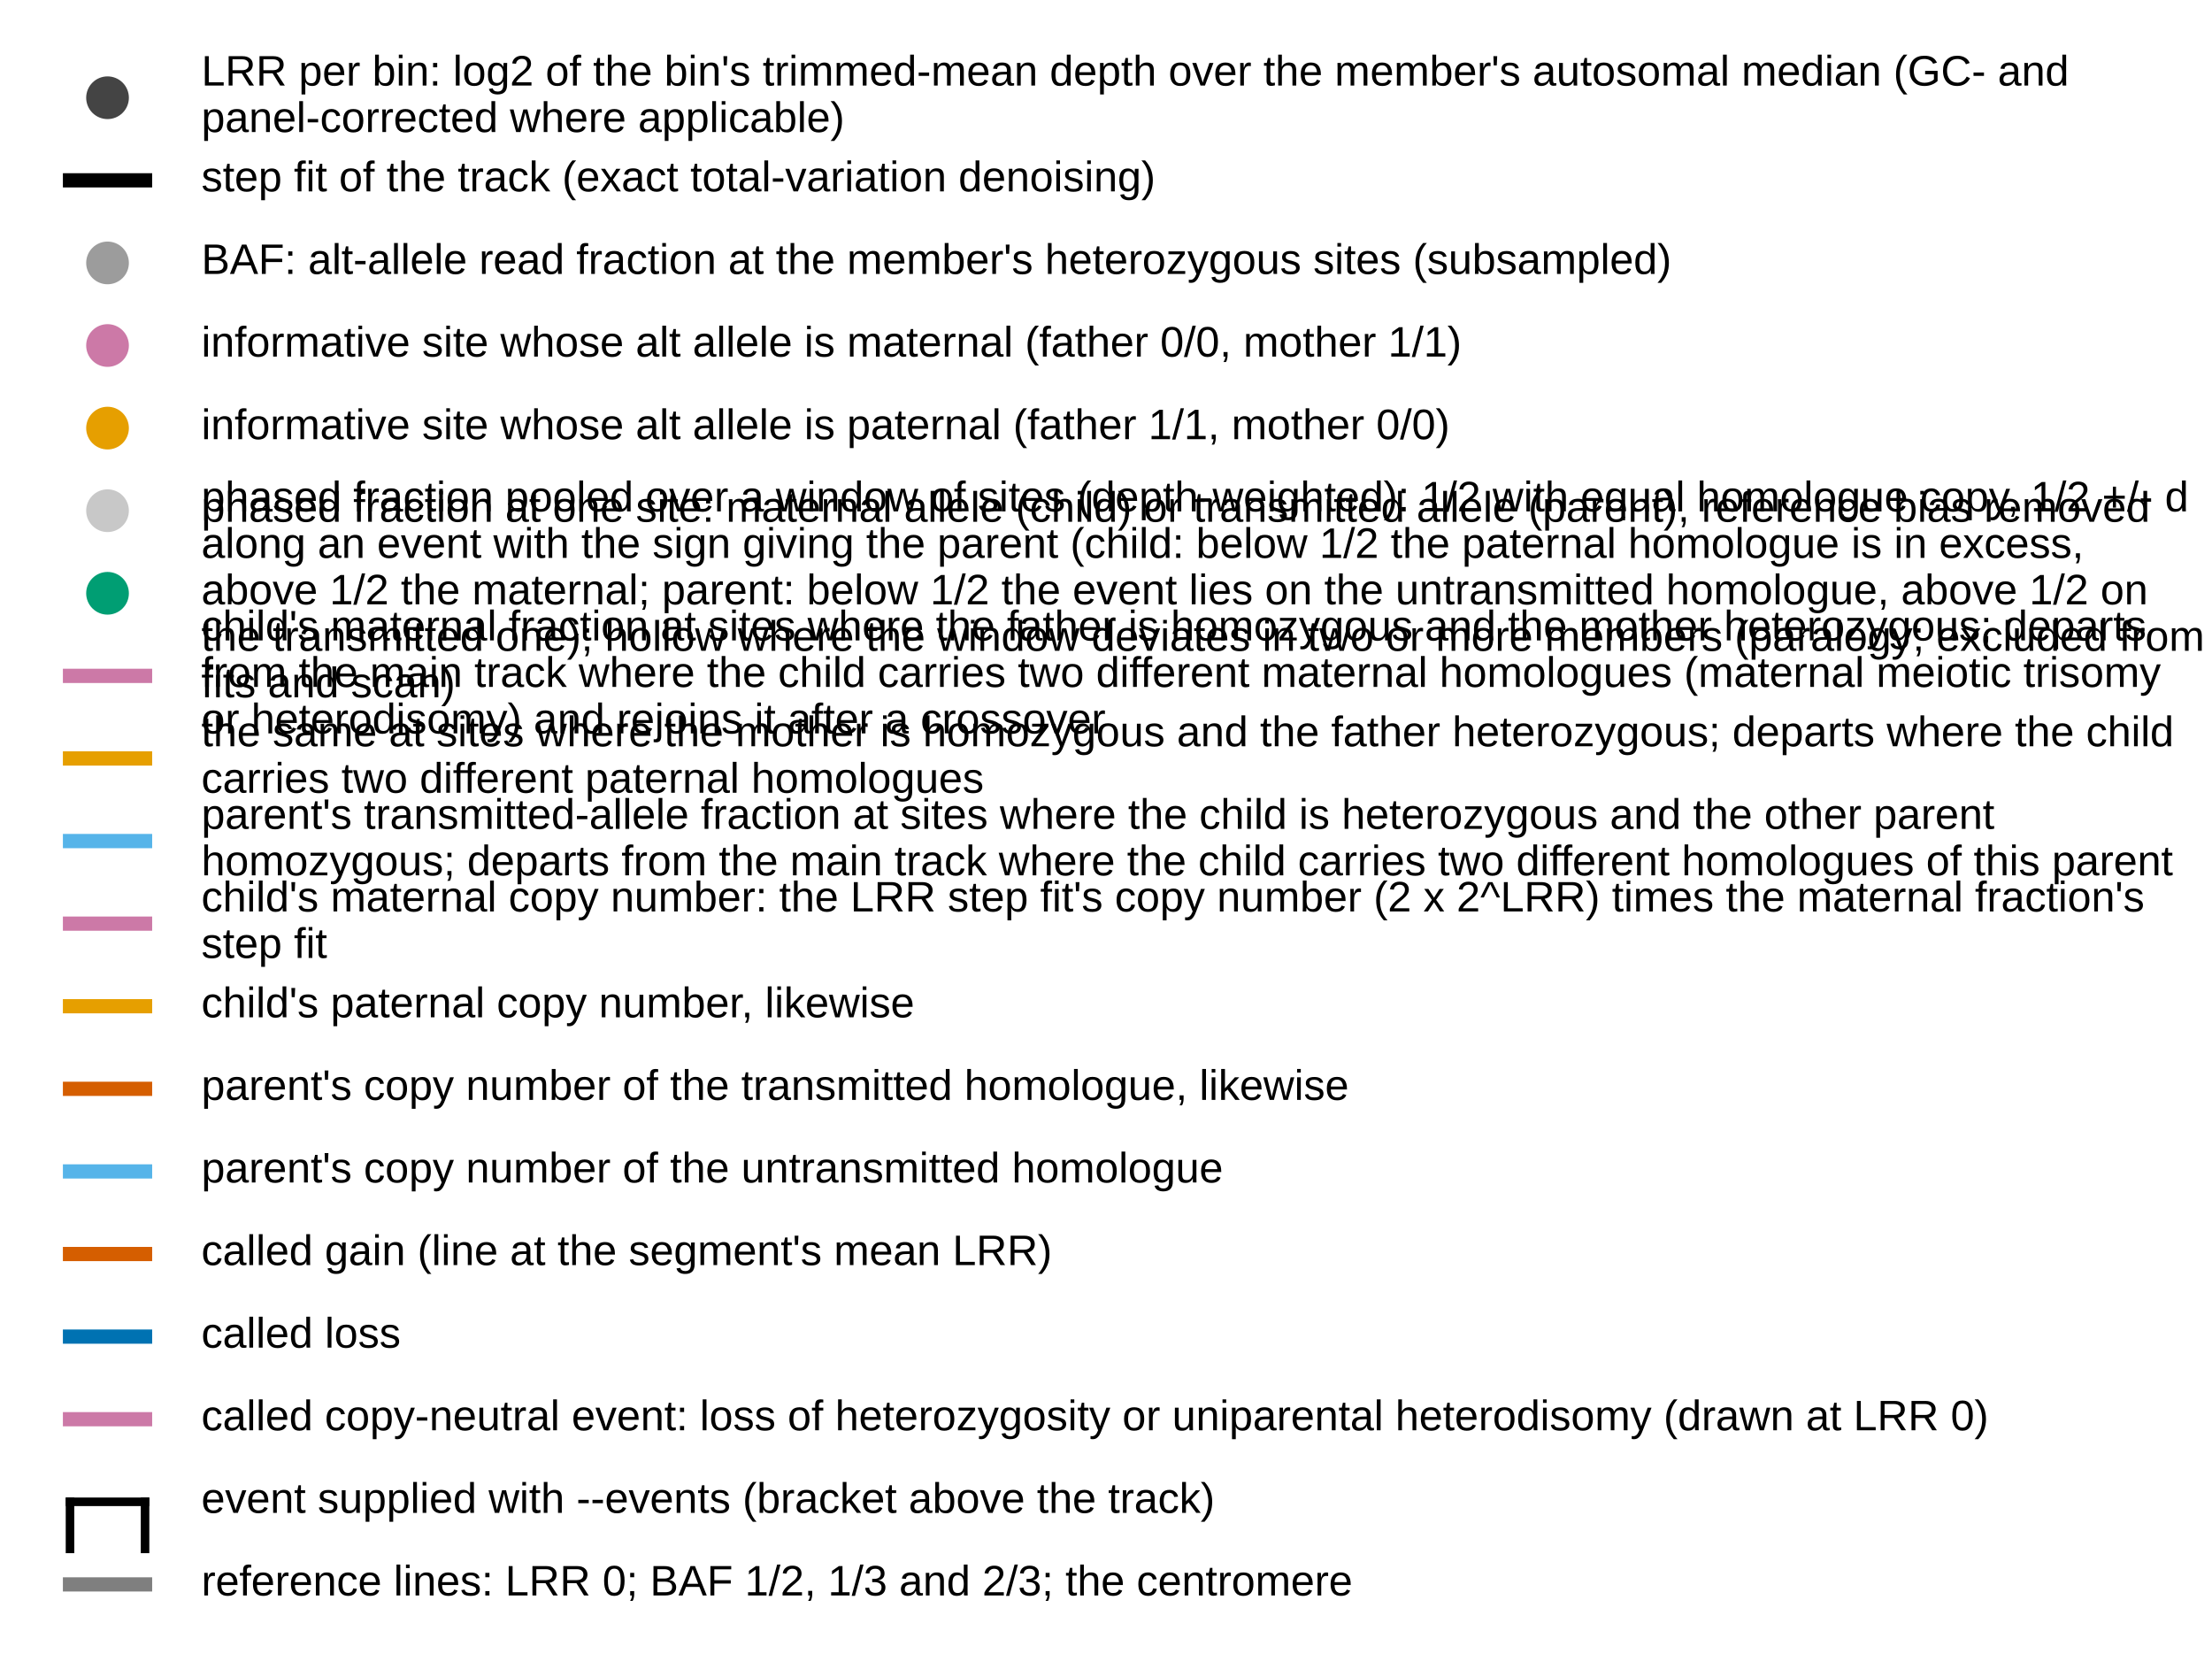
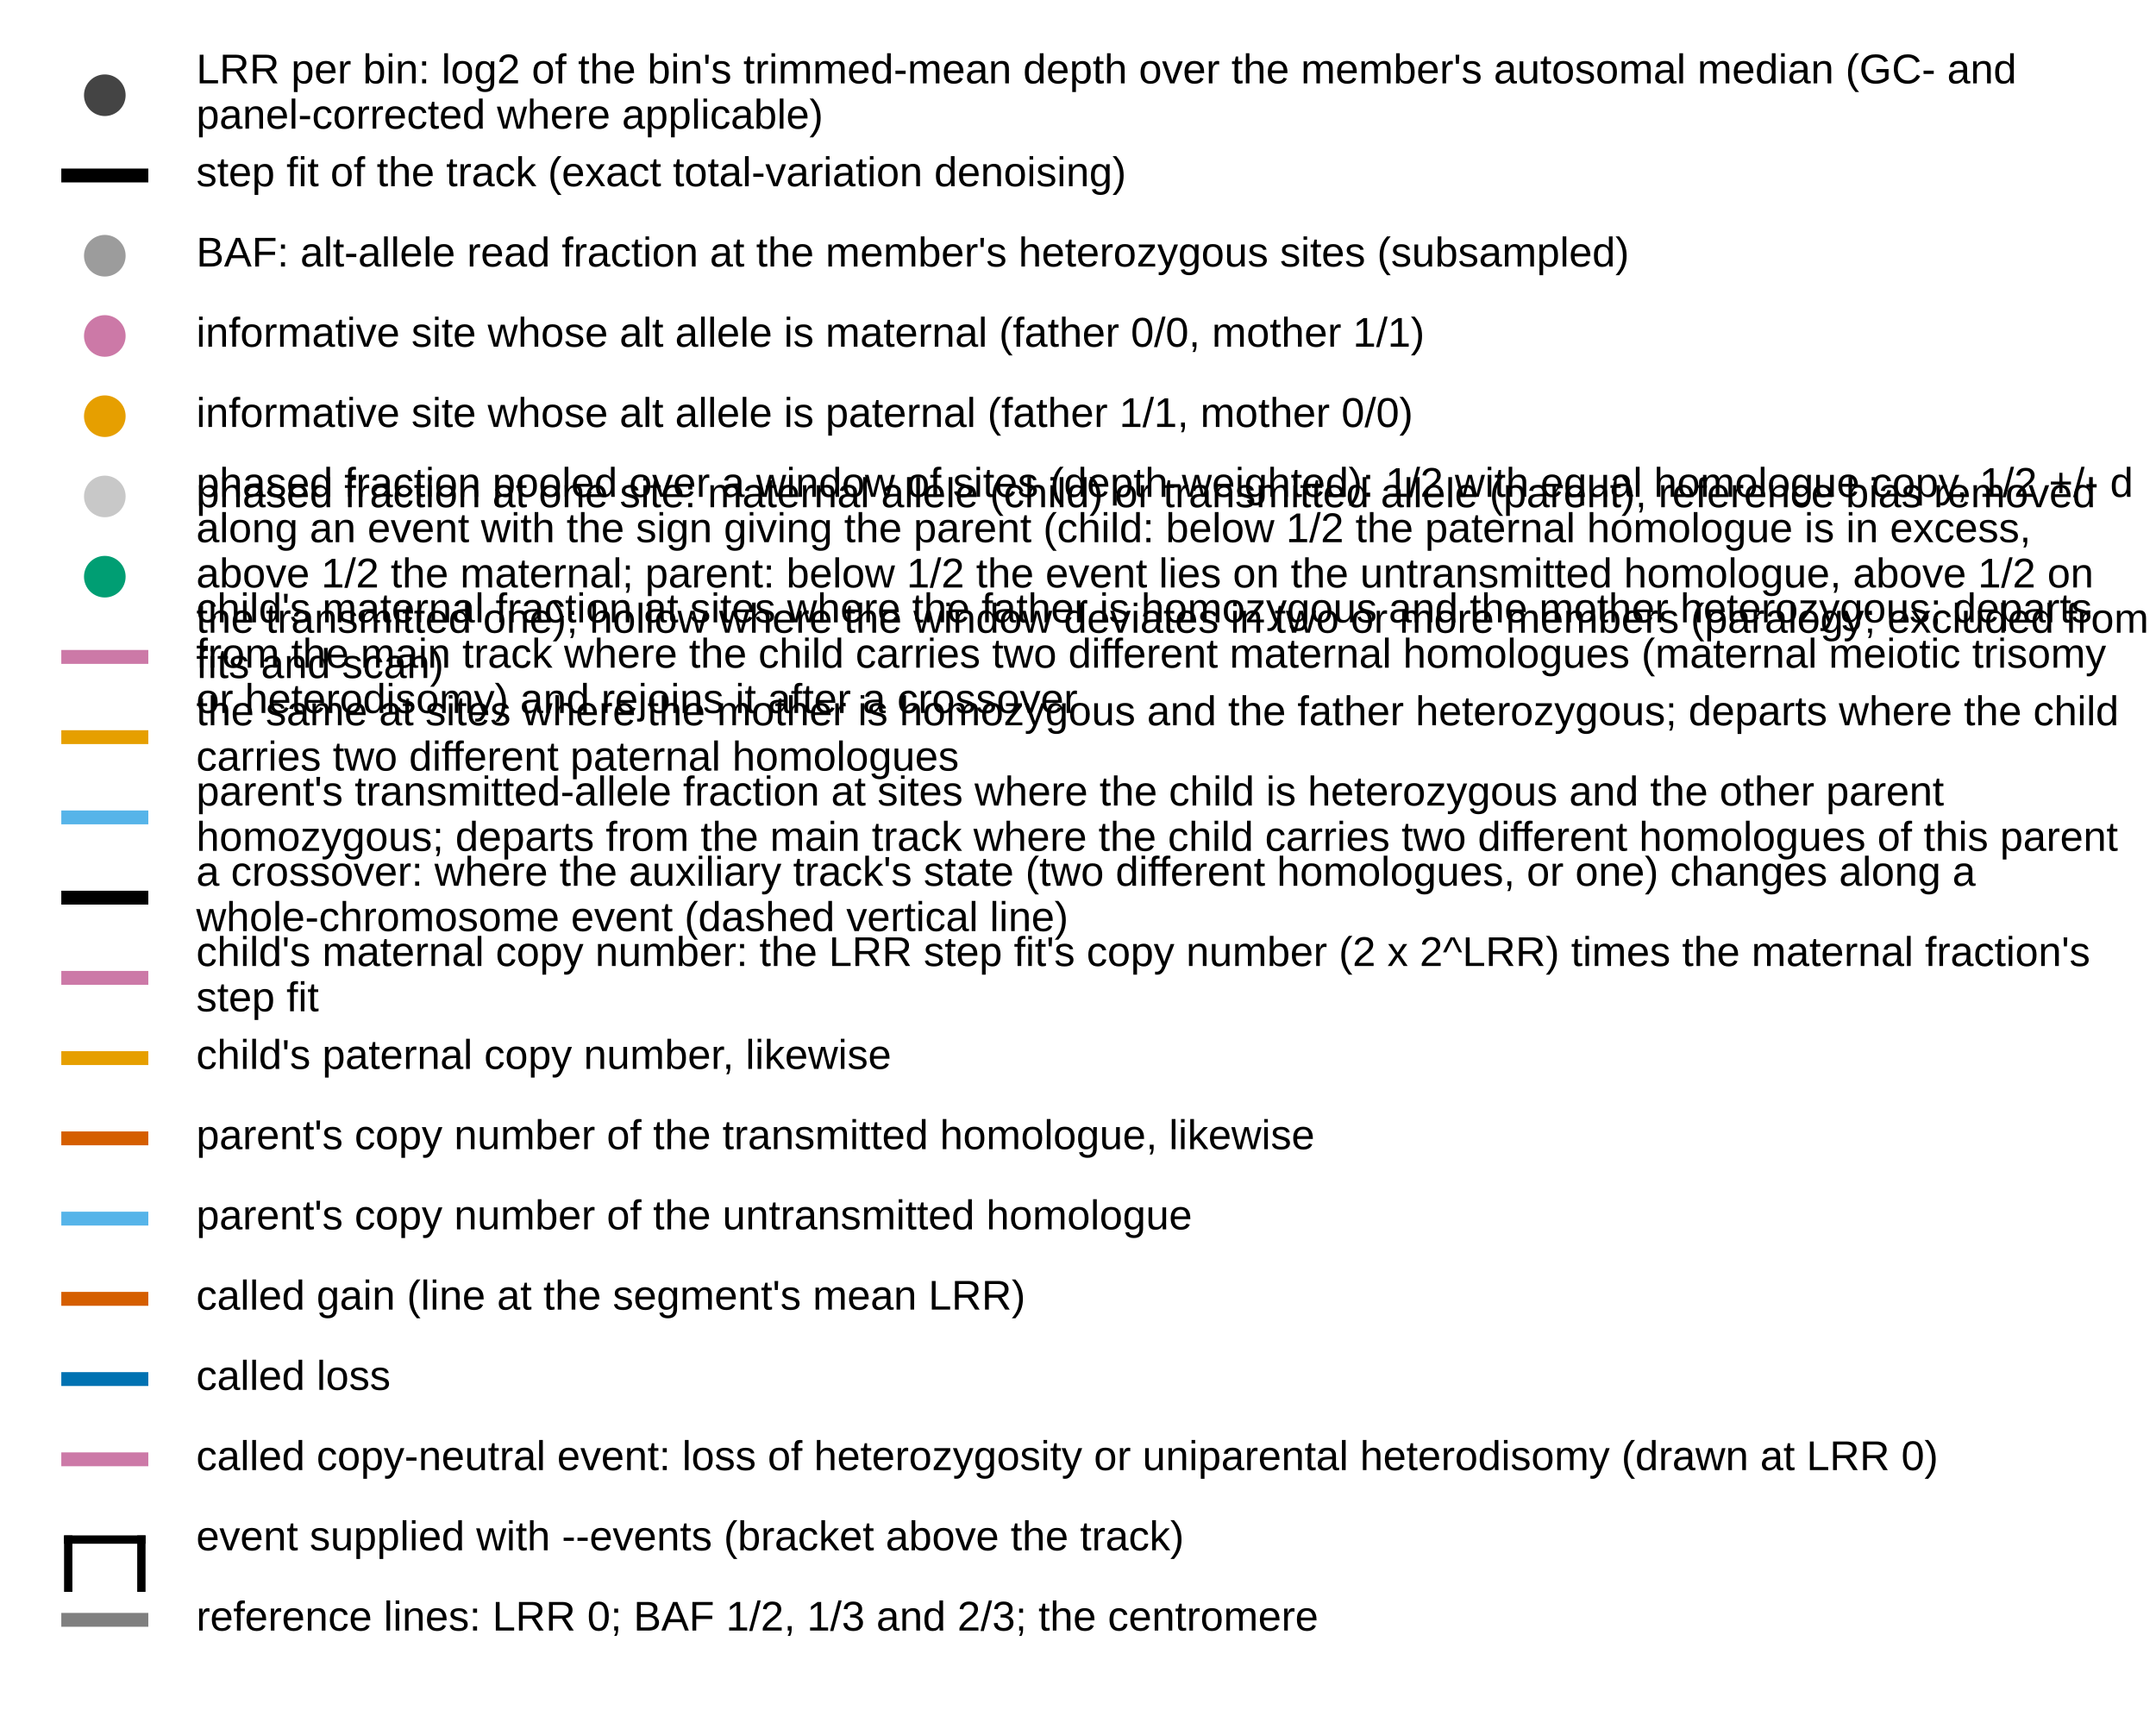
- <svg xmlns="http://www.w3.org/2000/svg" xmlns:xlink="http://www.w3.org/1999/xlink" width="310.803pt" height="235.579pt" viewBox="0 0 310.803 235.579" version="1.1">
+ <svg xmlns="http://www.w3.org/2000/svg" xmlns:xlink="http://www.w3.org/1999/xlink" width="310.803pt" height="246.51pt" viewBox="0 0 310.803 246.51" version="1.1">
  <defs>
    <style type="text/css">*{stroke-linejoin: round; stroke-linecap: butt}</style>
  </defs>
  <g id="figure_1">
    <g id="patch_1">
-       <path d="M 0 235.579  L 310.803 235.579  L 310.803 0  L 0 0  L 0 235.579  z " style="fill: none" />
+       <path d="M 0 246.51  L 310.803 246.51  L 310.803 0  L 0 0  L 0 246.51  z " style="fill: none" />
    </g>
    <g id="axes_1">
      <g id="line2d_1">
        <defs>
-           <path id="m3320faea91" d="M 0 2.5  C 0.663 2.5 1.299 2.237 1.768 1.768  C 2.237 1.299 2.5 0.663 2.5 0  C 2.5 -0.663 2.237 -1.299 1.768 -1.768  C 1.299 -2.237 0.663 -2.5 0 -2.5  C -0.663 -2.5 -1.299 -2.237 -1.768 -1.768  C -2.237 -1.299 -2.5 -0.663 -2.5 0  C -2.5 0.663 -2.237 1.299 -1.768 1.768  C -1.299 2.237 -0.663 2.5 0 2.5  z " style="stroke: #444444" />
+           <path id="m5009483784" d="M 0 2.5  C 0.663 2.5 1.299 2.237 1.768 1.768  C 2.237 1.299 2.5 0.663 2.5 0  C 2.5 -0.663 2.237 -1.299 1.768 -1.768  C 1.299 -2.237 0.663 -2.5 0 -2.5  C -0.663 -2.5 -1.299 -2.237 -1.768 -1.768  C -2.237 -1.299 -2.5 -0.663 -2.5 0  C -2.5 0.663 -2.237 1.299 -1.768 1.768  C -1.299 2.237 -0.663 2.5 0 2.5  z " style="stroke: #444444" />
        </defs>
-         <g clip-path="url(#p2a79fc283c)">
-           <use xlink:href="#m3320faea91" x="15.109" y="13.73" style="fill: #444444; stroke: #444444" />
+         <g clip-path="url(#pf31ffc08f4)">
+           <use xlink:href="#m5009483784" x="15.109" y="13.73" style="fill: #444444; stroke: #444444" />
        </g>
      </g>
      <g id="line2d_2">
-         <path d="M 9.836 25.333  L 20.381 25.333  " clip-path="url(#p2a79fc283c)" style="fill: none; stroke: #000000; stroke-width: 2; stroke-linecap: square" />
+         <path d="M 9.836 25.299  L 20.381 25.299  " clip-path="url(#pf31ffc08f4)" style="fill: none; stroke: #000000; stroke-width: 2; stroke-linecap: square" />
      </g>
      <g id="line2d_3">
        <defs>
-           <path id="mf89330b2ba" d="M 0 2.5  C 0.663 2.5 1.299 2.237 1.768 1.768  C 2.237 1.299 2.5 0.663 2.5 0  C 2.5 -0.663 2.237 -1.299 1.768 -1.768  C 1.299 -2.237 0.663 -2.5 0 -2.5  C -0.663 -2.5 -1.299 -2.237 -1.768 -1.768  C -2.237 -1.299 -2.5 -0.663 -2.5 0  C -2.5 0.663 -2.237 1.299 -1.768 1.768  C -1.299 2.237 -0.663 2.5 0 2.5  z " style="stroke: #9c9c9c" />
+           <path id="m7448b61524" d="M 0 2.5  C 0.663 2.5 1.299 2.237 1.768 1.768  C 2.237 1.299 2.5 0.663 2.5 0  C 2.5 -0.663 2.237 -1.299 1.768 -1.768  C 1.299 -2.237 0.663 -2.5 0 -2.5  C -0.663 -2.5 -1.299 -2.237 -1.768 -1.768  C -2.237 -1.299 -2.5 -0.663 -2.5 0  C -2.5 0.663 -2.237 1.299 -1.768 1.768  C -1.299 2.237 -0.663 2.5 0 2.5  z " style="stroke: #9c9c9c" />
        </defs>
-         <g clip-path="url(#p2a79fc283c)">
-           <use xlink:href="#mf89330b2ba" x="15.109" y="36.936" style="fill: #9c9c9c; stroke: #9c9c9c" />
+         <g clip-path="url(#pf31ffc08f4)">
+           <use xlink:href="#m7448b61524" x="15.109" y="36.867" style="fill: #9c9c9c; stroke: #9c9c9c" />
        </g>
      </g>
      <g id="line2d_4">
        <defs>
-           <path id="m0b59d15dc4" d="M 0 2.5  C 0.663 2.5 1.299 2.237 1.768 1.768  C 2.237 1.299 2.5 0.663 2.5 0  C 2.5 -0.663 2.237 -1.299 1.768 -1.768  C 1.299 -2.237 0.663 -2.5 0 -2.5  C -0.663 -2.5 -1.299 -2.237 -1.768 -1.768  C -2.237 -1.299 -2.5 -0.663 -2.5 0  C -2.5 0.663 -2.237 1.299 -1.768 1.768  C -1.299 2.237 -0.663 2.5 0 2.5  z " style="stroke: #cc79a7" />
+           <path id="m1e91201d89" d="M 0 2.5  C 0.663 2.5 1.299 2.237 1.768 1.768  C 2.237 1.299 2.5 0.663 2.5 0  C 2.5 -0.663 2.237 -1.299 1.768 -1.768  C 1.299 -2.237 0.663 -2.5 0 -2.5  C -0.663 -2.5 -1.299 -2.237 -1.768 -1.768  C -2.237 -1.299 -2.5 -0.663 -2.5 0  C -2.5 0.663 -2.237 1.299 -1.768 1.768  C -1.299 2.237 -0.663 2.5 0 2.5  z " style="stroke: #cc79a7" />
        </defs>
-         <g clip-path="url(#p2a79fc283c)">
-           <use xlink:href="#m0b59d15dc4" x="15.109" y="48.538" style="fill: #cc79a7; stroke: #cc79a7" />
+         <g clip-path="url(#pf31ffc08f4)">
+           <use xlink:href="#m1e91201d89" x="15.109" y="48.435" style="fill: #cc79a7; stroke: #cc79a7" />
        </g>
      </g>
      <g id="line2d_5">
        <defs>
-           <path id="m5ae140c33b" d="M 0 2.5  C 0.663 2.5 1.299 2.237 1.768 1.768  C 2.237 1.299 2.5 0.663 2.5 0  C 2.5 -0.663 2.237 -1.299 1.768 -1.768  C 1.299 -2.237 0.663 -2.5 0 -2.5  C -0.663 -2.5 -1.299 -2.237 -1.768 -1.768  C -2.237 -1.299 -2.5 -0.663 -2.5 0  C -2.5 0.663 -2.237 1.299 -1.768 1.768  C -1.299 2.237 -0.663 2.5 0 2.5  z " style="stroke: #e69f00" />
+           <path id="m80e7560a0e" d="M 0 2.5  C 0.663 2.5 1.299 2.237 1.768 1.768  C 2.237 1.299 2.5 0.663 2.5 0  C 2.5 -0.663 2.237 -1.299 1.768 -1.768  C 1.299 -2.237 0.663 -2.5 0 -2.5  C -0.663 -2.5 -1.299 -2.237 -1.768 -1.768  C -2.237 -1.299 -2.5 -0.663 -2.5 0  C -2.5 0.663 -2.237 1.299 -1.768 1.768  C -1.299 2.237 -0.663 2.5 0 2.5  z " style="stroke: #e69f00" />
        </defs>
-         <g clip-path="url(#p2a79fc283c)">
-           <use xlink:href="#m5ae140c33b" x="15.109" y="60.141" style="fill: #e69f00; stroke: #e69f00" />
+         <g clip-path="url(#pf31ffc08f4)">
+           <use xlink:href="#m80e7560a0e" x="15.109" y="60.003" style="fill: #e69f00; stroke: #e69f00" />
        </g>
      </g>
      <g id="line2d_6">
        <defs>
-           <path id="mdb3141d19f" d="M 0 2.5  C 0.663 2.5 1.299 2.237 1.768 1.768  C 2.237 1.299 2.5 0.663 2.5 0  C 2.5 -0.663 2.237 -1.299 1.768 -1.768  C 1.299 -2.237 0.663 -2.5 0 -2.5  C -0.663 -2.5 -1.299 -2.237 -1.768 -1.768  C -2.237 -1.299 -2.5 -0.663 -2.5 0  C -2.5 0.663 -2.237 1.299 -1.768 1.768  C -1.299 2.237 -0.663 2.5 0 2.5  z " style="stroke: #c8c8c8" />
+           <path id="mdc9c9cb04c" d="M 0 2.5  C 0.663 2.5 1.299 2.237 1.768 1.768  C 2.237 1.299 2.5 0.663 2.5 0  C 2.5 -0.663 2.237 -1.299 1.768 -1.768  C 1.299 -2.237 0.663 -2.5 0 -2.5  C -0.663 -2.5 -1.299 -2.237 -1.768 -1.768  C -2.237 -1.299 -2.5 -0.663 -2.5 0  C -2.5 0.663 -2.237 1.299 -1.768 1.768  C -1.299 2.237 -0.663 2.5 0 2.5  z " style="stroke: #c8c8c8" />
        </defs>
-         <g clip-path="url(#p2a79fc283c)">
-           <use xlink:href="#mdb3141d19f" x="15.109" y="71.744" style="fill: #c8c8c8; stroke: #c8c8c8" />
+         <g clip-path="url(#pf31ffc08f4)">
+           <use xlink:href="#mdc9c9cb04c" x="15.109" y="71.571" style="fill: #c8c8c8; stroke: #c8c8c8" />
        </g>
      </g>
      <g id="line2d_7">
        <defs>
-           <path id="m993385dfd4" d="M 0 2.5  C 0.663 2.5 1.299 2.237 1.768 1.768  C 2.237 1.299 2.5 0.663 2.5 0  C 2.5 -0.663 2.237 -1.299 1.768 -1.768  C 1.299 -2.237 0.663 -2.5 0 -2.5  C -0.663 -2.5 -1.299 -2.237 -1.768 -1.768  C -2.237 -1.299 -2.5 -0.663 -2.5 0  C -2.5 0.663 -2.237 1.299 -1.768 1.768  C -1.299 2.237 -0.663 2.5 0 2.5  z " style="stroke: #009e73" />
+           <path id="m4f0a6b5202" d="M 0 2.5  C 0.663 2.5 1.299 2.237 1.768 1.768  C 2.237 1.299 2.5 0.663 2.5 0  C 2.5 -0.663 2.237 -1.299 1.768 -1.768  C 1.299 -2.237 0.663 -2.5 0 -2.5  C -0.663 -2.5 -1.299 -2.237 -1.768 -1.768  C -2.237 -1.299 -2.5 -0.663 -2.5 0  C -2.5 0.663 -2.237 1.299 -1.768 1.768  C -1.299 2.237 -0.663 2.5 0 2.5  z " style="stroke: #009e73" />
        </defs>
-         <g clip-path="url(#p2a79fc283c)">
-           <use xlink:href="#m993385dfd4" x="15.109" y="83.346" style="fill: #009e73; stroke: #009e73" />
+         <g clip-path="url(#pf31ffc08f4)">
+           <use xlink:href="#m4f0a6b5202" x="15.109" y="83.14" style="fill: #009e73; stroke: #009e73" />
        </g>
      </g>
      <g id="line2d_8">
-         <path d="M 9.836 94.949  L 20.381 94.949  " clip-path="url(#p2a79fc283c)" style="fill: none; stroke: #cc79a7; stroke-width: 2; stroke-linecap: square" />
+         <path d="M 9.836 94.708  L 20.381 94.708  " clip-path="url(#pf31ffc08f4)" style="fill: none; stroke: #cc79a7; stroke-width: 2; stroke-linecap: square" />
      </g>
      <g id="line2d_9">
-         <path d="M 9.836 106.552  L 20.381 106.552  " clip-path="url(#p2a79fc283c)" style="fill: none; stroke: #e69f00; stroke-width: 2; stroke-linecap: square" />
+         <path d="M 9.836 106.276  L 20.381 106.276  " clip-path="url(#pf31ffc08f4)" style="fill: none; stroke: #e69f00; stroke-width: 2; stroke-linecap: square" />
      </g>
      <g id="line2d_10">
-         <path d="M 9.836 118.154  L 20.381 118.154  " clip-path="url(#p2a79fc283c)" style="fill: none; stroke: #56b4e9; stroke-width: 2; stroke-linecap: square" />
+         <path d="M 9.836 117.844  L 20.381 117.844  " clip-path="url(#pf31ffc08f4)" style="fill: none; stroke: #56b4e9; stroke-width: 2; stroke-linecap: square" />
      </g>
      <g id="line2d_11">
-         <path d="M 9.836 129.757  L 20.381 129.757  " clip-path="url(#p2a79fc283c)" style="fill: none; stroke: #cc79a7; stroke-width: 2; stroke-linecap: square" />
+         <path d="M 9.836 129.412  L 20.381 129.412  " clip-path="url(#pf31ffc08f4)" style="fill: none; stroke: #000000; stroke-width: 2; stroke-linecap: square" />
      </g>
      <g id="line2d_12">
-         <path d="M 9.836 141.36  L 20.381 141.36  " clip-path="url(#p2a79fc283c)" style="fill: none; stroke: #e69f00; stroke-width: 2; stroke-linecap: square" />
+         <path d="M 9.836 140.98  L 20.381 140.98  " clip-path="url(#pf31ffc08f4)" style="fill: none; stroke: #cc79a7; stroke-width: 2; stroke-linecap: square" />
      </g>
      <g id="line2d_13">
-         <path d="M 9.836 152.962  L 20.381 152.962  " clip-path="url(#p2a79fc283c)" style="fill: none; stroke: #d55e00; stroke-width: 2; stroke-linecap: square" />
+         <path d="M 9.836 152.549  L 20.381 152.549  " clip-path="url(#pf31ffc08f4)" style="fill: none; stroke: #e69f00; stroke-width: 2; stroke-linecap: square" />
      </g>
      <g id="line2d_14">
-         <path d="M 9.836 164.565  L 20.381 164.565  " clip-path="url(#p2a79fc283c)" style="fill: none; stroke: #56b4e9; stroke-width: 2; stroke-linecap: square" />
+         <path d="M 9.836 164.117  L 20.381 164.117  " clip-path="url(#pf31ffc08f4)" style="fill: none; stroke: #d55e00; stroke-width: 2; stroke-linecap: square" />
      </g>
      <g id="line2d_15">
-         <path d="M 9.836 176.168  L 20.381 176.168  " clip-path="url(#p2a79fc283c)" style="fill: none; stroke: #d55e00; stroke-width: 2; stroke-linecap: square" />
+         <path d="M 9.836 175.685  L 20.381 175.685  " clip-path="url(#pf31ffc08f4)" style="fill: none; stroke: #56b4e9; stroke-width: 2; stroke-linecap: square" />
      </g>
      <g id="line2d_16">
-         <path d="M 9.836 187.77  L 20.381 187.77  " clip-path="url(#p2a79fc283c)" style="fill: none; stroke: #0072b2; stroke-width: 2; stroke-linecap: square" />
+         <path d="M 9.836 187.253  L 20.381 187.253  " clip-path="url(#pf31ffc08f4)" style="fill: none; stroke: #d55e00; stroke-width: 2; stroke-linecap: square" />
      </g>
      <g id="line2d_17">
-         <path d="M 9.836 199.373  L 20.381 199.373  " clip-path="url(#p2a79fc283c)" style="fill: none; stroke: #cc79a7; stroke-width: 2; stroke-linecap: square" />
+         <path d="M 9.836 198.821  L 20.381 198.821  " clip-path="url(#pf31ffc08f4)" style="fill: none; stroke: #0072b2; stroke-width: 2; stroke-linecap: square" />
      </g>
      <g id="line2d_18">
-         <path d="M 9.836 210.975  L 20.381 210.975  " clip-path="url(#p2a79fc283c)" style="fill: none; stroke: #000000; stroke-width: 1.2; stroke-linecap: square" />
+         <path d="M 9.836 210.39  L 20.381 210.39  " clip-path="url(#pf31ffc08f4)" style="fill: none; stroke: #cc79a7; stroke-width: 2; stroke-linecap: square" />
      </g>
      <g id="line2d_19">
-         <path d="M 9.836 217.589  L 9.836 210.975  " clip-path="url(#p2a79fc283c)" style="fill: none; stroke: #000000; stroke-width: 1.2; stroke-linecap: square" />
+         <path d="M 9.836 221.958  L 20.381 221.958  " clip-path="url(#pf31ffc08f4)" style="fill: none; stroke: #000000; stroke-width: 1.2; stroke-linecap: square" />
      </g>
      <g id="line2d_20">
-         <path d="M 20.381 217.589  L 20.381 210.975  " clip-path="url(#p2a79fc283c)" style="fill: none; stroke: #000000; stroke-width: 1.2; stroke-linecap: square" />
+         <path d="M 9.836 228.899  L 9.836 221.958  " clip-path="url(#pf31ffc08f4)" style="fill: none; stroke: #000000; stroke-width: 1.2; stroke-linecap: square" />
      </g>
      <g id="line2d_21">
-         <path d="M 9.836 222.578  L 20.381 222.578  " clip-path="url(#p2a79fc283c)" style="fill: none; stroke: #7f7f7f; stroke-width: 2; stroke-linecap: square" />
+         <path d="M 20.381 228.899  L 20.381 221.958  " clip-path="url(#pf31ffc08f4)" style="fill: none; stroke: #000000; stroke-width: 1.2; stroke-linecap: square" />
+       </g>
+       <g id="line2d_22">
+         <path d="M 9.836 233.526  L 20.381 233.526  " clip-path="url(#pf31ffc08f4)" style="fill: none; stroke: #7f7f7f; stroke-width: 2; stroke-linecap: square" />
      </g>
      <g id="text_1">
        <text style="font-size: 6px; font-family: 'Arial', 'Helvetica', 'DejaVu Sans', sans-serif" transform="translate(28.28976 12.01787)">LRR per bin: log2 of the bin's trimmed-mean depth over the member's autosomal median (GC- and</text>
        <text style="font-size: 6px; font-family: 'Arial', 'Helvetica', 'DejaVu Sans', sans-serif" transform="translate(28.28976 18.54826)">panel-corrected where applicable)</text>
      </g>
      <g id="text_2">
-         <text style="font-size: 6px; font-family: 'Arial', 'Helvetica', 'DejaVu Sans', sans-serif; text-anchor: start" x="28.29" y="26.886" transform="rotate(-0 28.28976 26.88572)">step fit of the track (exact total-variation denoising)</text>
+         <text style="font-size: 6px; font-family: 'Arial', 'Helvetica', 'DejaVu Sans', sans-serif; text-anchor: start" x="28.29" y="26.851" transform="rotate(-0 28.28976 26.85125)">step fit of the track (exact total-variation denoising)</text>
      </g>
      <g id="text_3">
-         <text style="font-size: 6px; font-family: 'Arial', 'Helvetica', 'DejaVu Sans', sans-serif; text-anchor: start" x="28.29" y="38.488" transform="rotate(-0 28.28976 38.48837)">BAF: alt-allele read fraction at the member's heterozygous sites (subsampled)</text>
+         <text style="font-size: 6px; font-family: 'Arial', 'Helvetica', 'DejaVu Sans', sans-serif; text-anchor: start" x="28.29" y="38.419" transform="rotate(-0 28.28976 38.41944)">BAF: alt-allele read fraction at the member's heterozygous sites (subsampled)</text>
      </g>
      <g id="text_4">
-         <text style="font-size: 6px; font-family: 'Arial', 'Helvetica', 'DejaVu Sans', sans-serif; text-anchor: start" x="28.29" y="50.091" transform="rotate(-0 28.28976 50.09102)">informative site whose alt allele is maternal (father 0/0, mother 1/1)</text>
+         <text style="font-size: 6px; font-family: 'Arial', 'Helvetica', 'DejaVu Sans', sans-serif; text-anchor: start" x="28.29" y="49.988" transform="rotate(-0 28.28976 49.98763)">informative site whose alt allele is maternal (father 0/0, mother 1/1)</text>
      </g>
      <g id="text_5">
-         <text style="font-size: 6px; font-family: 'Arial', 'Helvetica', 'DejaVu Sans', sans-serif; text-anchor: start" x="28.29" y="61.694" transform="rotate(-0 28.28976 61.69368)">informative site whose alt allele is paternal (father 1/1, mother 0/0)</text>
+         <text style="font-size: 6px; font-family: 'Arial', 'Helvetica', 'DejaVu Sans', sans-serif; text-anchor: start" x="28.29" y="61.556" transform="rotate(-0 28.28976 61.55582)">informative site whose alt allele is paternal (father 1/1, mother 0/0)</text>
      </g>
      <g id="text_6">
-         <text style="font-size: 6px; font-family: 'Arial', 'Helvetica', 'DejaVu Sans', sans-serif; text-anchor: start" x="28.29" y="73.296" transform="rotate(-0 28.28976 73.29633)">phased fraction at one site: maternal allele (child) or transmitted allele (parent), reference bias removed</text>
+         <text style="font-size: 6px; font-family: 'Arial', 'Helvetica', 'DejaVu Sans', sans-serif; text-anchor: start" x="28.29" y="73.124" transform="rotate(-0 28.28976 73.12401)">phased fraction at one site: maternal allele (child) or transmitted allele (parent), reference bias removed</text>
      </g>
      <g id="text_7">
-         <text style="font-size: 6px; font-family: 'Arial', 'Helvetica', 'DejaVu Sans', sans-serif" transform="translate(28.28976 71.8382)">phased fraction pooled over a window of sites (depth-weighted): 1/2 with equal homologue copy, 1/2 +/- d</text>
-         <text style="font-size: 6px; font-family: 'Arial', 'Helvetica', 'DejaVu Sans', sans-serif" transform="translate(28.28976 78.36859)">along an event with the sign giving the parent (child: below 1/2 the paternal homologue is in excess,</text>
-         <text style="font-size: 6px; font-family: 'Arial', 'Helvetica', 'DejaVu Sans', sans-serif" transform="translate(28.28976 84.89898)">above 1/2 the maternal; parent: below 1/2 the event lies on the untransmitted homologue, above 1/2 on</text>
-         <text style="font-size: 6px; font-family: 'Arial', 'Helvetica', 'DejaVu Sans', sans-serif" transform="translate(28.28976 91.42937)">the transmitted one); hollow where the window deviates in two or more members (paralogy; excluded from</text>
-         <text style="font-size: 6px; font-family: 'Arial', 'Helvetica', 'DejaVu Sans', sans-serif" transform="translate(28.28976 97.95976)">fits and scan)</text>
+         <text style="font-size: 6px; font-family: 'Arial', 'Helvetica', 'DejaVu Sans', sans-serif" transform="translate(28.28976 71.63142)">phased fraction pooled over a window of sites (depth-weighted): 1/2 with equal homologue copy, 1/2 +/- d</text>
+         <text style="font-size: 6px; font-family: 'Arial', 'Helvetica', 'DejaVu Sans', sans-serif" transform="translate(28.28976 78.16181)">along an event with the sign giving the parent (child: below 1/2 the paternal homologue is in excess,</text>
+         <text style="font-size: 6px; font-family: 'Arial', 'Helvetica', 'DejaVu Sans', sans-serif" transform="translate(28.28976 84.6922)">above 1/2 the maternal; parent: below 1/2 the event lies on the untransmitted homologue, above 1/2 on</text>
+         <text style="font-size: 6px; font-family: 'Arial', 'Helvetica', 'DejaVu Sans', sans-serif" transform="translate(28.28976 91.22259)">the transmitted one); hollow where the window deviates in two or more members (paralogy; excluded from</text>
+         <text style="font-size: 6px; font-family: 'Arial', 'Helvetica', 'DejaVu Sans', sans-serif" transform="translate(28.28976 97.75298)">fits and scan)</text>
      </g>
      <g id="text_8">
-         <text style="font-size: 6px; font-family: 'Arial', 'Helvetica', 'DejaVu Sans', sans-serif" transform="translate(28.28976 89.97124)">child's maternal fraction at sites where the father is homozygous and the mother heterozygous; departs</text>
-         <text style="font-size: 6px; font-family: 'Arial', 'Helvetica', 'DejaVu Sans', sans-serif" transform="translate(28.28976 96.50163)">from the main track where the child carries two different maternal homologues (maternal meiotic trisomy</text>
-         <text style="font-size: 6px; font-family: 'Arial', 'Helvetica', 'DejaVu Sans', sans-serif" transform="translate(28.28976 103.032)">or heterodisomy) and rejoins it after a crossover</text>
+         <text style="font-size: 6px; font-family: 'Arial', 'Helvetica', 'DejaVu Sans', sans-serif" transform="translate(28.28976 89.73)">child's maternal fraction at sites where the father is homozygous and the mother heterozygous; departs</text>
+         <text style="font-size: 6px; font-family: 'Arial', 'Helvetica', 'DejaVu Sans', sans-serif" transform="translate(28.28976 96.26039)">from the main track where the child carries two different maternal homologues (maternal meiotic trisomy</text>
+         <text style="font-size: 6px; font-family: 'Arial', 'Helvetica', 'DejaVu Sans', sans-serif" transform="translate(28.28976 102.7908)">or heterodisomy) and rejoins it after a crossover</text>
      </g>
      <g id="text_9">
-         <text style="font-size: 6px; font-family: 'Arial', 'Helvetica', 'DejaVu Sans', sans-serif" transform="translate(28.28976 104.8391)">the same at sites where the mother is homozygous and the father heterozygous; departs where the child</text>
-         <text style="font-size: 6px; font-family: 'Arial', 'Helvetica', 'DejaVu Sans', sans-serif" transform="translate(28.28976 111.3695)">carries two different paternal homologues</text>
+         <text style="font-size: 6px; font-family: 'Arial', 'Helvetica', 'DejaVu Sans', sans-serif" transform="translate(28.28976 104.5634)">the same at sites where the mother is homozygous and the father heterozygous; departs where the child</text>
+         <text style="font-size: 6px; font-family: 'Arial', 'Helvetica', 'DejaVu Sans', sans-serif" transform="translate(28.28976 111.0938)">carries two different paternal homologues</text>
      </g>
      <g id="text_10">
-         <text style="font-size: 6px; font-family: 'Arial', 'Helvetica', 'DejaVu Sans', sans-serif" transform="translate(28.28976 116.4417)">parent's transmitted-allele fraction at sites where the child is heterozygous and the other parent</text>
-         <text style="font-size: 6px; font-family: 'Arial', 'Helvetica', 'DejaVu Sans', sans-serif" transform="translate(28.28976 122.9721)">homozygous; departs from the main track where the child carries two different homologues of this parent</text>
+         <text style="font-size: 6px; font-family: 'Arial', 'Helvetica', 'DejaVu Sans', sans-serif" transform="translate(28.28976 116.1316)">parent's transmitted-allele fraction at sites where the child is heterozygous and the other parent</text>
+         <text style="font-size: 6px; font-family: 'Arial', 'Helvetica', 'DejaVu Sans', sans-serif" transform="translate(28.28976 122.662)">homozygous; departs from the main track where the child carries two different homologues of this parent</text>
      </g>
      <g id="text_11">
-         <text style="font-size: 6px; font-family: 'Arial', 'Helvetica', 'DejaVu Sans', sans-serif" transform="translate(28.28976 128.0445)">child's maternal copy number: the LRR step fit's copy number (2 x 2^LRR) times the maternal fraction's</text>
-         <text style="font-size: 6px; font-family: 'Arial', 'Helvetica', 'DejaVu Sans', sans-serif" transform="translate(28.28976 134.5748)">step fit</text>
+         <text style="font-size: 6px; font-family: 'Arial', 'Helvetica', 'DejaVu Sans', sans-serif" transform="translate(28.28976 127.6998)">a crossover: where the auxiliary track's state (two different homologues, or one) changes along a</text>
+         <text style="font-size: 6px; font-family: 'Arial', 'Helvetica', 'DejaVu Sans', sans-serif" transform="translate(28.28976 134.2302)">whole-chromosome event (dashed vertical line)</text>
      </g>
      <g id="text_12">
-         <text style="font-size: 6px; font-family: 'Arial', 'Helvetica', 'DejaVu Sans', sans-serif; text-anchor: start" x="28.29" y="142.912" transform="rotate(-0 28.28976 142.9122)">child's paternal copy number, likewise</text>
+         <text style="font-size: 6px; font-family: 'Arial', 'Helvetica', 'DejaVu Sans', sans-serif" transform="translate(28.28976 139.268)">child's maternal copy number: the LRR step fit's copy number (2 x 2^LRR) times the maternal fraction's</text>
+         <text style="font-size: 6px; font-family: 'Arial', 'Helvetica', 'DejaVu Sans', sans-serif" transform="translate(28.28976 145.7984)">step fit</text>
      </g>
      <g id="text_13">
-         <text style="font-size: 6px; font-family: 'Arial', 'Helvetica', 'DejaVu Sans', sans-serif; text-anchor: start" x="28.29" y="154.515" transform="rotate(-0 28.28976 154.5149)">parent's copy number of the transmitted homologue, likewise</text>
+         <text style="font-size: 6px; font-family: 'Arial', 'Helvetica', 'DejaVu Sans', sans-serif; text-anchor: start" x="28.29" y="154.101" transform="rotate(-0 28.28976 154.1013)">child's paternal copy number, likewise</text>
      </g>
      <g id="text_14">
-         <text style="font-size: 6px; font-family: 'Arial', 'Helvetica', 'DejaVu Sans', sans-serif; text-anchor: start" x="28.29" y="166.118" transform="rotate(-0 28.28976 166.1175)">parent's copy number of the untransmitted homologue</text>
+         <text style="font-size: 6px; font-family: 'Arial', 'Helvetica', 'DejaVu Sans', sans-serif; text-anchor: start" x="28.29" y="165.67" transform="rotate(-0 28.28976 165.6695)">parent's copy number of the transmitted homologue, likewise</text>
      </g>
      <g id="text_15">
-         <text style="font-size: 6px; font-family: 'Arial', 'Helvetica', 'DejaVu Sans', sans-serif; text-anchor: start" x="28.29" y="177.72" transform="rotate(-0 28.28976 177.7202)">called gain (line at the segment's mean LRR)</text>
+         <text style="font-size: 6px; font-family: 'Arial', 'Helvetica', 'DejaVu Sans', sans-serif; text-anchor: start" x="28.29" y="177.238" transform="rotate(-0 28.28976 177.2377)">parent's copy number of the untransmitted homologue</text>
      </g>
      <g id="text_16">
-         <text style="font-size: 6px; font-family: 'Arial', 'Helvetica', 'DejaVu Sans', sans-serif; text-anchor: start" x="28.29" y="189.323" transform="rotate(-0 28.28976 189.3229)">called loss</text>
+         <text style="font-size: 6px; font-family: 'Arial', 'Helvetica', 'DejaVu Sans', sans-serif; text-anchor: start" x="28.29" y="188.806" transform="rotate(-0 28.28976 188.8059)">called gain (line at the segment's mean LRR)</text>
      </g>
      <g id="text_17">
-         <text style="font-size: 6px; font-family: 'Arial', 'Helvetica', 'DejaVu Sans', sans-serif; text-anchor: start" x="28.29" y="200.926" transform="rotate(-0 28.28976 200.9255)">called copy-neutral event: loss of heterozygosity or uniparental heterodisomy (drawn at LRR 0)</text>
+         <text style="font-size: 6px; font-family: 'Arial', 'Helvetica', 'DejaVu Sans', sans-serif; text-anchor: start" x="28.29" y="200.374" transform="rotate(-0 28.28976 200.3741)">called loss</text>
      </g>
      <g id="text_18">
-         <text style="font-size: 6px; font-family: 'Arial', 'Helvetica', 'DejaVu Sans', sans-serif; text-anchor: start" x="28.29" y="212.528" transform="rotate(-0 28.28976 212.5282)">event supplied with --events (bracket above the track)</text>
+         <text style="font-size: 6px; font-family: 'Arial', 'Helvetica', 'DejaVu Sans', sans-serif; text-anchor: start" x="28.29" y="211.942" transform="rotate(-0 28.28976 211.9423)">called copy-neutral event: loss of heterozygosity or uniparental heterodisomy (drawn at LRR 0)</text>
      </g>
      <g id="text_19">
-         <text style="font-size: 6px; font-family: 'Arial', 'Helvetica', 'DejaVu Sans', sans-serif; text-anchor: start" x="28.29" y="224.131" transform="rotate(-0 28.28976 224.1309)">reference lines: LRR 0; BAF 1/2, 1/3 and 2/3; the centromere</text>
+         <text style="font-size: 6px; font-family: 'Arial', 'Helvetica', 'DejaVu Sans', sans-serif; text-anchor: start" x="28.29" y="223.51" transform="rotate(-0 28.28976 223.5105)">event supplied with --events (bracket above the track)</text>
+       </g>
+       <g id="text_20">
+         <text style="font-size: 6px; font-family: 'Arial', 'Helvetica', 'DejaVu Sans', sans-serif; text-anchor: start" x="28.29" y="235.079" transform="rotate(-0 28.28976 235.0787)">reference lines: LRR 0; BAF 1/2, 1/3 and 2/3; the centromere</text>
      </g>
    </g>
  </g>
  <defs>
-     <clipPath id="p2a79fc283c">
-       <rect x="7.2" y="7.929" width="263.622" height="220.45" />
+     <clipPath id="pf31ffc08f4">
+       <rect x="7.2" y="7.946" width="263.622" height="231.364" />
    </clipPath>
  </defs>
</svg>
